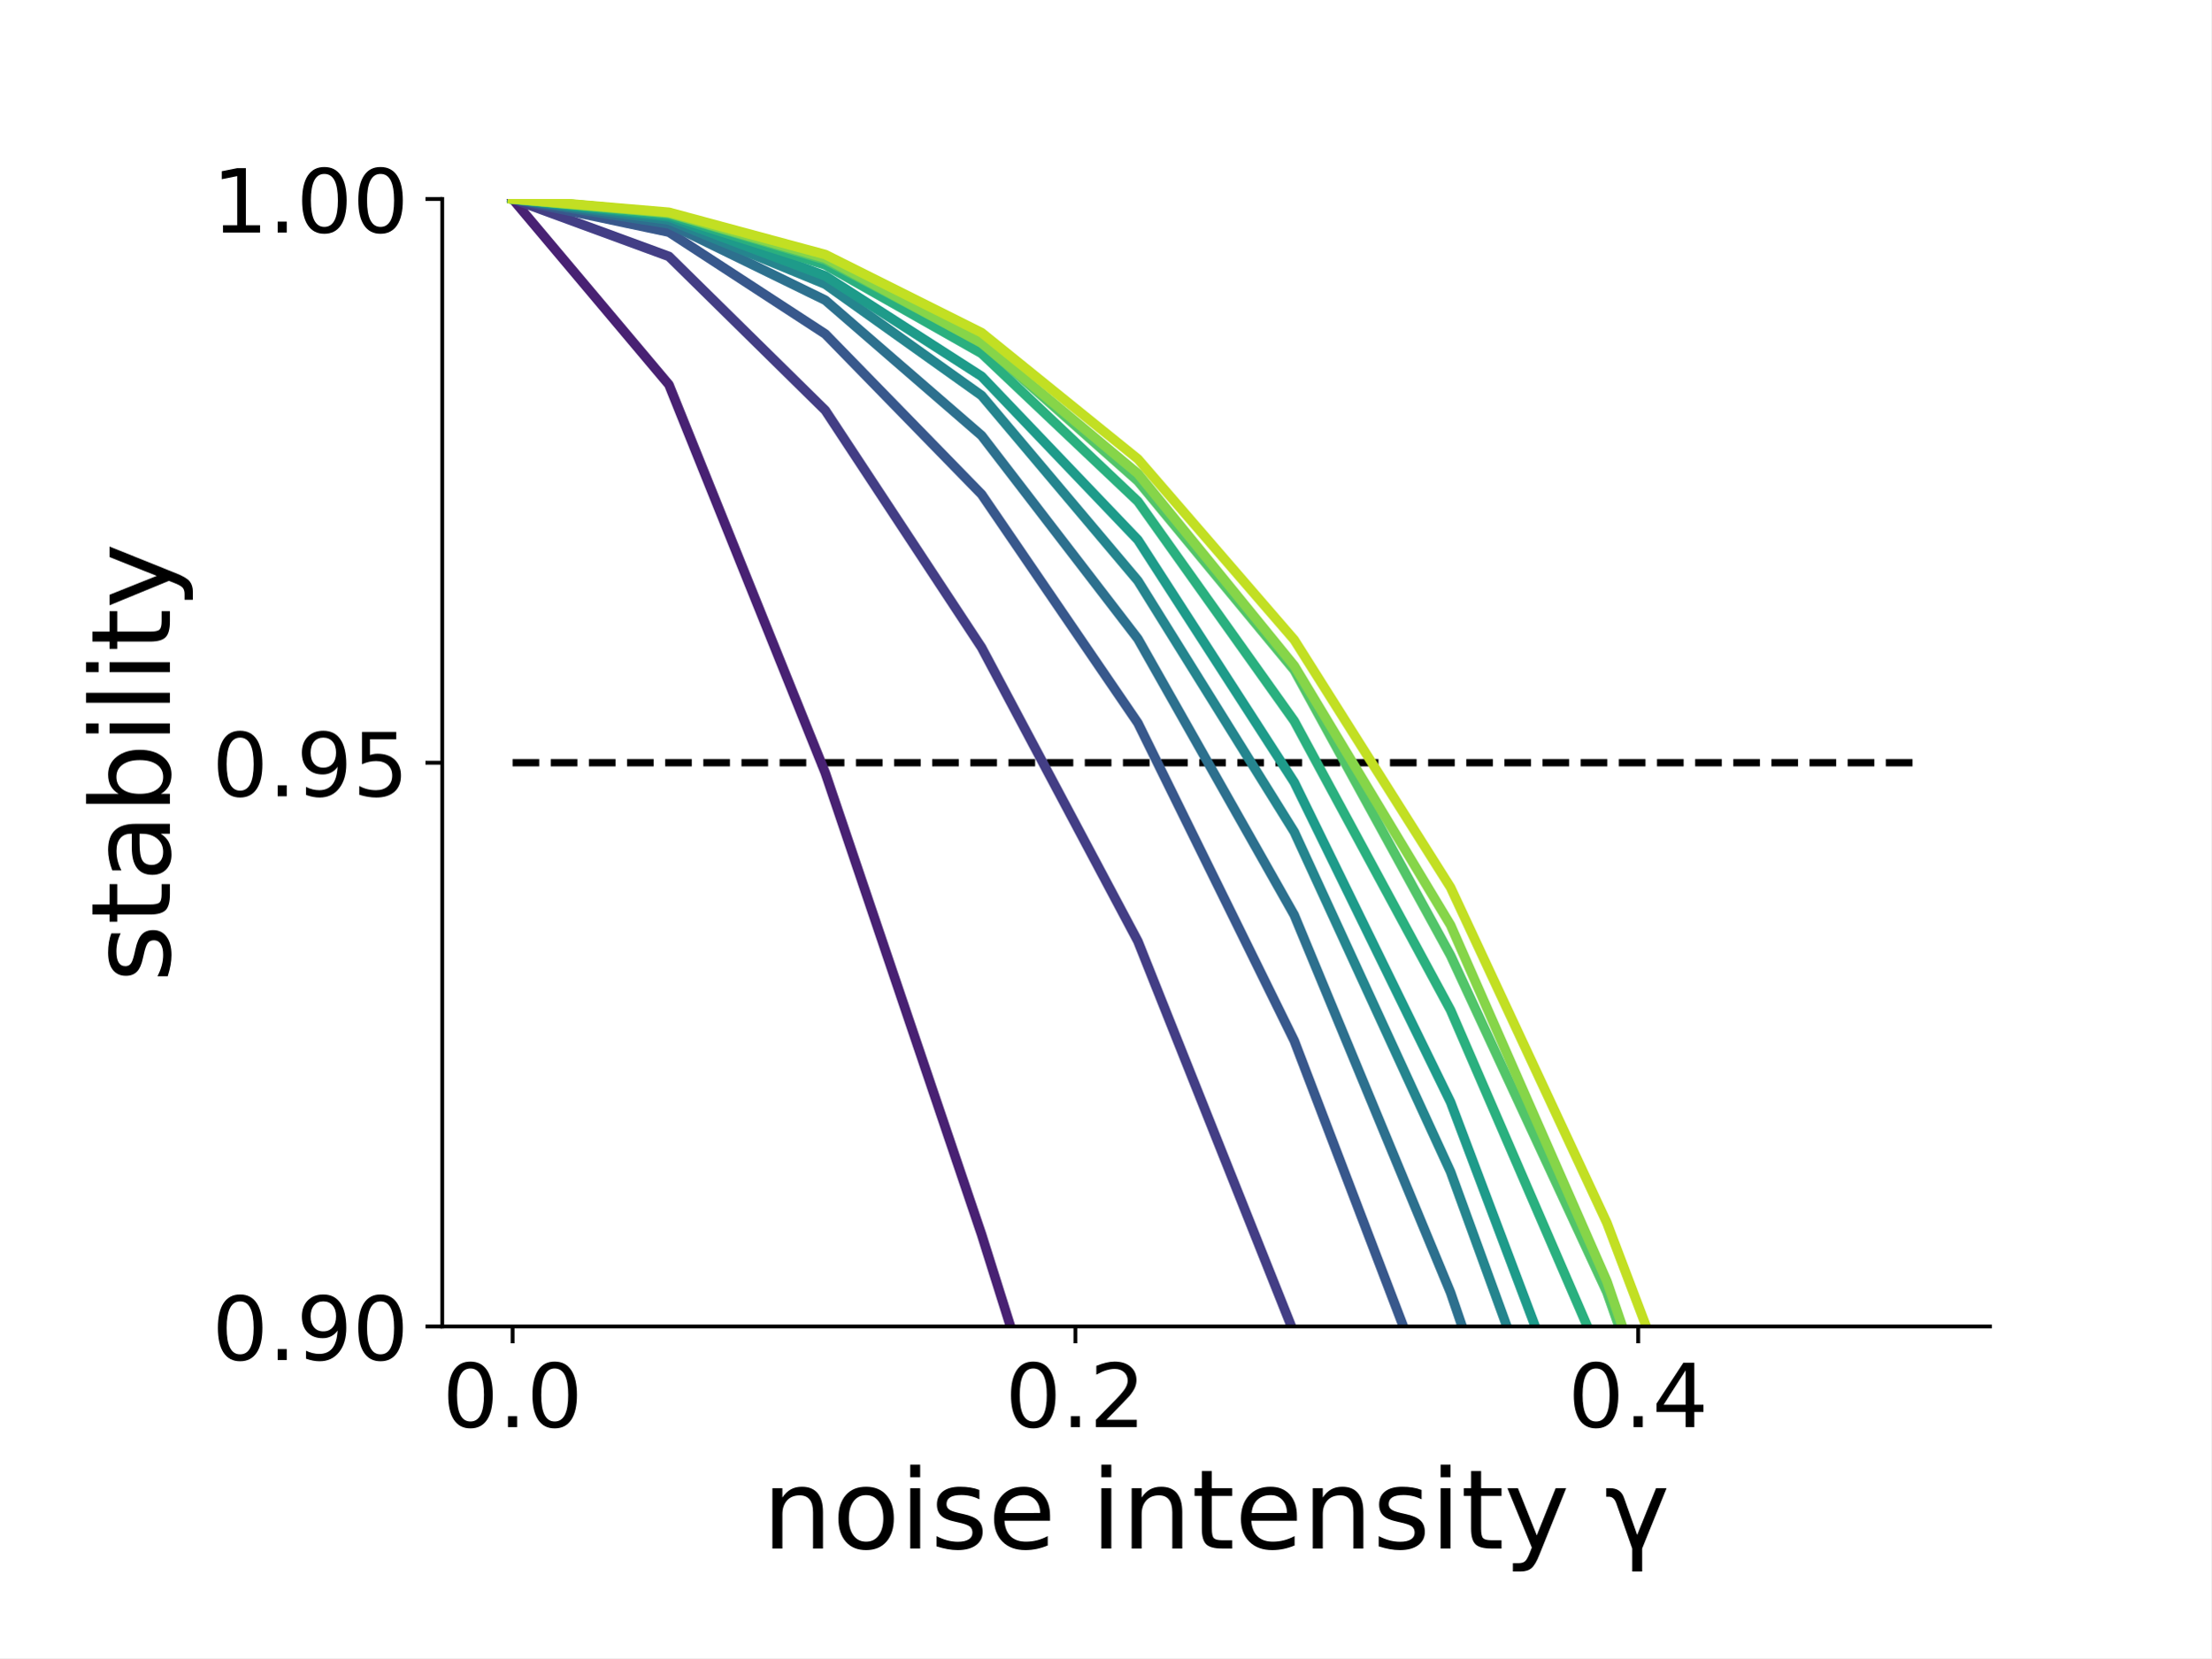
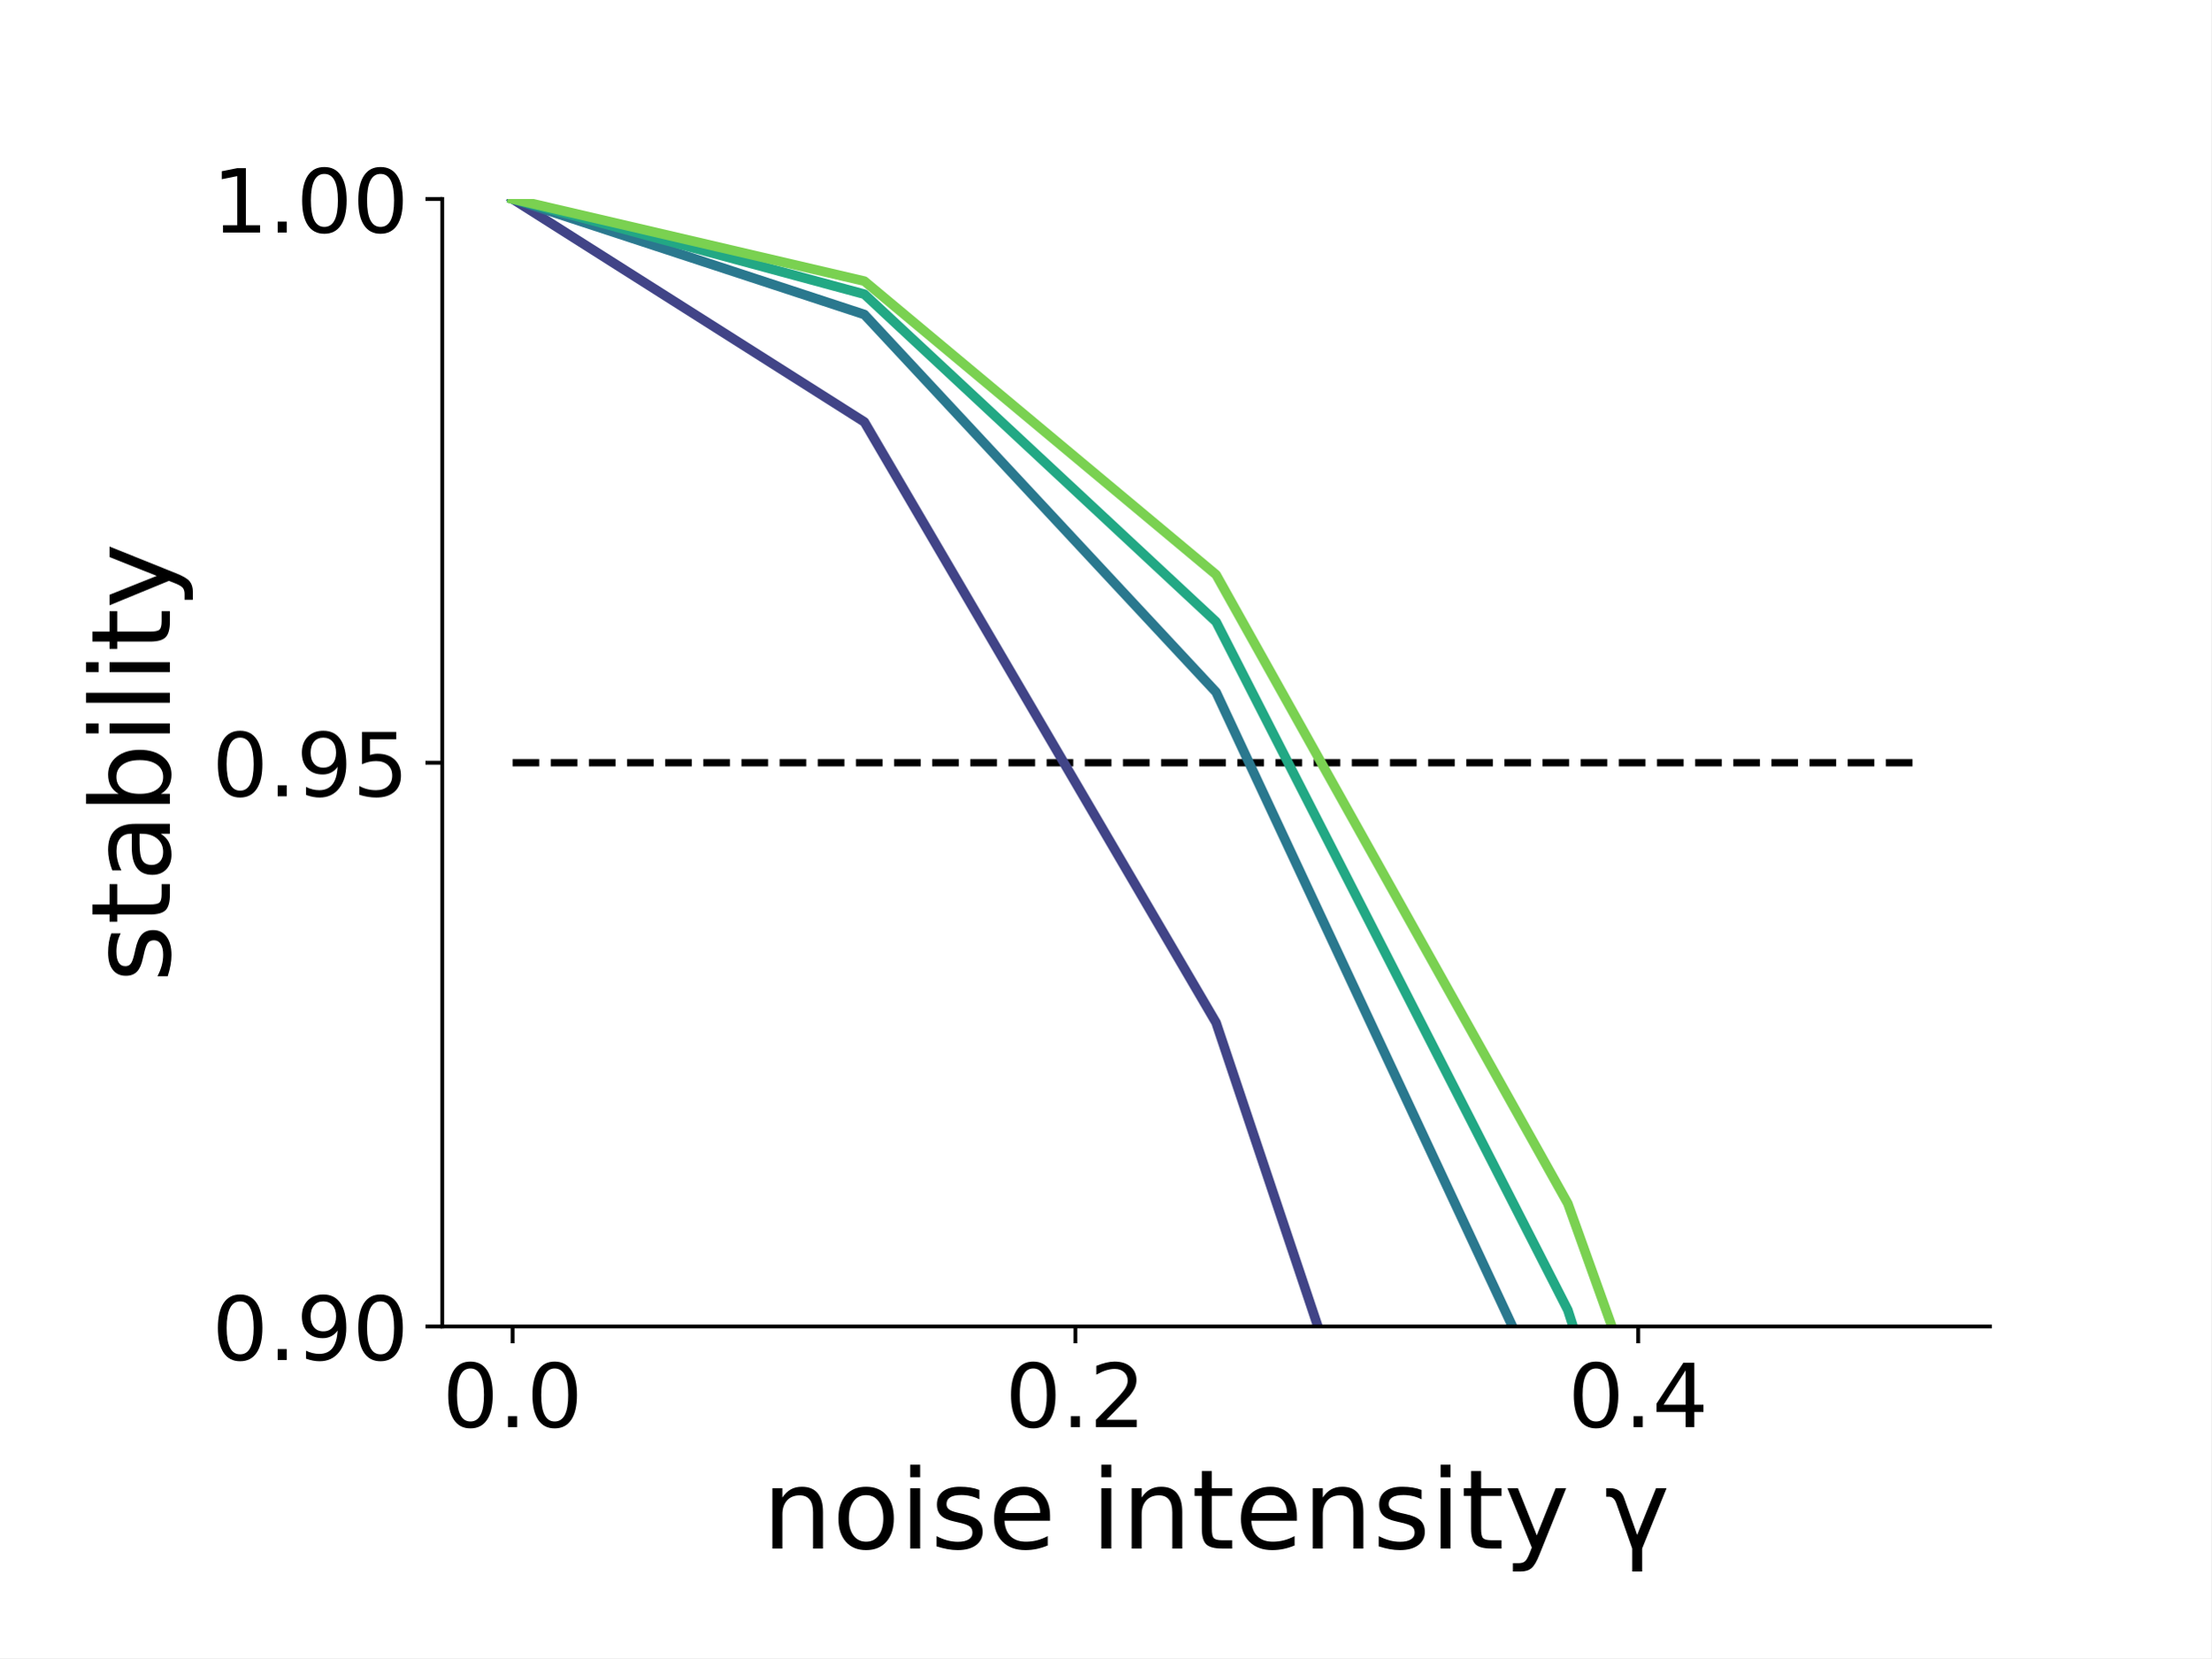
<svg xmlns="http://www.w3.org/2000/svg" xmlns:xlink="http://www.w3.org/1999/xlink" width="460.8pt" height="345.6pt" viewBox="0 0 460.8 345.6" version="1.1">
  <defs>
    <style type="text/css">*{stroke-linejoin: round; stroke-linecap: butt}</style>
  </defs>
  <g id="figure_1">
    <g id="patch_1">
      <path d="M 0 345.6  L 460.8 345.6  L 460.8 0  L 0 0  z " style="fill: #ffffff" />
    </g>
    <g id="axes_1">
      <g id="patch_2">
        <path d="M 92.16 276.48  L 414.72 276.48  L 414.72 41.472  L 92.16 41.472  z " style="fill: #ffffff" />
      </g>
      <g id="line2d_1">
-         <path d="M 106.822 158.976  L 400.058 158.976  " clip-path="url(#p0fd5effe74)" style="fill: none; stroke-dasharray: 5.55,2.4; stroke-dashoffset: 0; stroke: #000000; stroke-width: 1.5" />
+         <path d="M 106.822 158.976  L 400.058 158.976  " clip-path="url(#p2479cad773)" style="fill: none; stroke-dasharray: 5.55,2.4; stroke-dashoffset: 0; stroke: #000000; stroke-width: 1.5" />
      </g>
      <g id="matplotlib.axis_1">
        <g id="xtick_1">
          <g id="line2d_2">
            <defs>
-               <path id="mb11df30639" d="M 0 0  L 0 3.5  " style="stroke: #000000; stroke-width: 0.8" />
-             </defs>
-             <g>
-               <use xlink:href="#mb11df30639" x="106.822" y="276.48" style="stroke: #000000; stroke-width: 0.8" />
+               <path id="m8c8617ed35" d="M 0 0  L 0 3.5  " style="stroke: #000000; stroke-width: 0.8" />
+             </defs>
+             <g>
+               <use xlink:href="#m8c8617ed35" x="106.822" y="276.48" style="stroke: #000000; stroke-width: 0.8" />
            </g>
          </g>
          <g id="text_1">
            <g transform="translate(92.19094 297.4611) scale(0.184 -0.184)">
              <defs>
                <path id="DejaVuSans-30" d="M 2034 4250  Q 1547 4250 1301 3770  Q 1056 3291 1056 2328  Q 1056 1369 1301 889  Q 1547 409 2034 409  Q 2525 409 2770 889  Q 3016 1369 3016 2328  Q 3016 3291 2770 3770  Q 2525 4250 2034 4250  z M 2034 4750  Q 2819 4750 3233 4129  Q 3647 3509 3647 2328  Q 3647 1150 3233 529  Q 2819 -91 2034 -91  Q 1250 -91 836 529  Q 422 1150 422 2328  Q 422 3509 836 4129  Q 1250 4750 2034 4750  z " transform="scale(0.015625)" />
                <path id="DejaVuSans-2e" d="M 684 794  L 1344 794  L 1344 0  L 684 0  L 684 794  z " transform="scale(0.015625)" />
              </defs>
              <use xlink:href="#DejaVuSans-30" />
              <use xlink:href="#DejaVuSans-2e" x="63.623" />
              <use xlink:href="#DejaVuSans-30" x="95.41" />
            </g>
          </g>
        </g>
        <g id="xtick_2">
          <g id="line2d_3">
            <g>
-               <use xlink:href="#mb11df30639" x="224.116" y="276.48" style="stroke: #000000; stroke-width: 0.8" />
+               <use xlink:href="#m8c8617ed35" x="224.116" y="276.48" style="stroke: #000000; stroke-width: 0.8" />
            </g>
          </g>
          <g id="text_2">
            <g transform="translate(209.4855 297.4611) scale(0.184 -0.184)">
              <defs>
                <path id="DejaVuSans-32" d="M 1228 531  L 3431 531  L 3431 0  L 469 0  L 469 531  Q 828 903 1448 1529  Q 2069 2156 2228 2338  Q 2531 2678 2651 2914  Q 2772 3150 2772 3378  Q 2772 3750 2511 3984  Q 2250 4219 1831 4219  Q 1534 4219 1204 4116  Q 875 4013 500 3803  L 500 4441  Q 881 4594 1212 4672  Q 1544 4750 1819 4750  Q 2544 4750 2975 4387  Q 3406 4025 3406 3419  Q 3406 3131 3298 2873  Q 3191 2616 2906 2266  Q 2828 2175 2409 1742  Q 1991 1309 1228 531  z " transform="scale(0.015625)" />
              </defs>
              <use xlink:href="#DejaVuSans-30" />
              <use xlink:href="#DejaVuSans-2e" x="63.623" />
              <use xlink:href="#DejaVuSans-32" x="95.41" />
            </g>
          </g>
        </g>
        <g id="xtick_3">
          <g id="line2d_4">
            <g>
-               <use xlink:href="#mb11df30639" x="341.411" y="276.48" style="stroke: #000000; stroke-width: 0.8" />
+               <use xlink:href="#m8c8617ed35" x="341.411" y="276.48" style="stroke: #000000; stroke-width: 0.8" />
            </g>
          </g>
          <g id="text_3">
            <g transform="translate(326.78 297.4611) scale(0.184 -0.184)">
              <defs>
                <path id="DejaVuSans-34" d="M 2419 4116  L 825 1625  L 2419 1625  L 2419 4116  z M 2253 4666  L 3047 4666  L 3047 1625  L 3713 1625  L 3713 1100  L 3047 1100  L 3047 0  L 2419 0  L 2419 1100  L 313 1100  L 313 1709  L 2253 4666  z " transform="scale(0.015625)" />
              </defs>
              <use xlink:href="#DejaVuSans-30" />
              <use xlink:href="#DejaVuSans-2e" x="63.623" />
              <use xlink:href="#DejaVuSans-34" x="95.41" />
            </g>
          </g>
        </g>
        <g id="text_4">
          <g transform="translate(158.8812 322.7642) scale(0.23 -0.23)">
            <defs>
              <path id="DejaVuSans-6e" d="M 3513 2113  L 3513 0  L 2938 0  L 2938 2094  Q 2938 2591 2744 2837  Q 2550 3084 2163 3084  Q 1697 3084 1428 2787  Q 1159 2491 1159 1978  L 1159 0  L 581 0  L 581 3500  L 1159 3500  L 1159 2956  Q 1366 3272 1645 3428  Q 1925 3584 2291 3584  Q 2894 3584 3203 3211  Q 3513 2838 3513 2113  z " transform="scale(0.015625)" />
              <path id="DejaVuSans-6f" d="M 1959 3097  Q 1497 3097 1228 2736  Q 959 2375 959 1747  Q 959 1119 1226 758  Q 1494 397 1959 397  Q 2419 397 2687 759  Q 2956 1122 2956 1747  Q 2956 2369 2687 2733  Q 2419 3097 1959 3097  z M 1959 3584  Q 2709 3584 3137 3096  Q 3566 2609 3566 1747  Q 3566 888 3137 398  Q 2709 -91 1959 -91  Q 1206 -91 779 398  Q 353 888 353 1747  Q 353 2609 779 3096  Q 1206 3584 1959 3584  z " transform="scale(0.015625)" />
              <path id="DejaVuSans-69" d="M 603 3500  L 1178 3500  L 1178 0  L 603 0  L 603 3500  z M 603 4863  L 1178 4863  L 1178 4134  L 603 4134  L 603 4863  z " transform="scale(0.015625)" />
              <path id="DejaVuSans-73" d="M 2834 3397  L 2834 2853  Q 2591 2978 2328 3040  Q 2066 3103 1784 3103  Q 1356 3103 1142 2972  Q 928 2841 928 2578  Q 928 2378 1081 2264  Q 1234 2150 1697 2047  L 1894 2003  Q 2506 1872 2764 1633  Q 3022 1394 3022 966  Q 3022 478 2636 193  Q 2250 -91 1575 -91  Q 1294 -91 989 -36  Q 684 19 347 128  L 347 722  Q 666 556 975 473  Q 1284 391 1588 391  Q 1994 391 2212 530  Q 2431 669 2431 922  Q 2431 1156 2273 1281  Q 2116 1406 1581 1522  L 1381 1569  Q 847 1681 609 1914  Q 372 2147 372 2553  Q 372 3047 722 3315  Q 1072 3584 1716 3584  Q 2034 3584 2315 3537  Q 2597 3491 2834 3397  z " transform="scale(0.015625)" />
              <path id="DejaVuSans-65" d="M 3597 1894  L 3597 1613  L 953 1613  Q 991 1019 1311 708  Q 1631 397 2203 397  Q 2534 397 2845 478  Q 3156 559 3463 722  L 3463 178  Q 3153 47 2828 -22  Q 2503 -91 2169 -91  Q 1331 -91 842 396  Q 353 884 353 1716  Q 353 2575 817 3079  Q 1281 3584 2069 3584  Q 2775 3584 3186 3129  Q 3597 2675 3597 1894  z M 3022 2063  Q 3016 2534 2758 2815  Q 2500 3097 2075 3097  Q 1594 3097 1305 2825  Q 1016 2553 972 2059  L 3022 2063  z " transform="scale(0.015625)" />
              <path id="DejaVuSans-20" transform="scale(0.015625)" />
              <path id="DejaVuSans-74" d="M 1172 4494  L 1172 3500  L 2356 3500  L 2356 3053  L 1172 3053  L 1172 1153  Q 1172 725 1289 603  Q 1406 481 1766 481  L 2356 481  L 2356 0  L 1766 0  Q 1100 0 847 248  Q 594 497 594 1153  L 594 3053  L 172 3053  L 172 3500  L 594 3500  L 594 4494  L 1172 4494  z " transform="scale(0.015625)" />
              <path id="DejaVuSans-79" d="M 2059 -325  Q 1816 -950 1584 -1140  Q 1353 -1331 966 -1331  L 506 -1331  L 506 -850  L 844 -850  Q 1081 -850 1212 -737  Q 1344 -625 1503 -206  L 1606 56  L 191 3500  L 800 3500  L 1894 763  L 2988 3500  L 3597 3500  L 2059 -325  z " transform="scale(0.015625)" />
              <path id="DejaVuSans-3b3" d="M 1128 2950  L 1894 788  L 2988 3500  L 3597 3500  L 2181 0  L 2181 -1331  L 1606 -1331  L 1606 0  L 688 2613  Q 550 3006 253 3006  L 100 3006  L 100 3500  L 319 3500  Q 934 3500 1128 2950  z " transform="scale(0.015625)" />
            </defs>
            <use xlink:href="#DejaVuSans-6e" />
            <use xlink:href="#DejaVuSans-6f" x="63.379" />
            <use xlink:href="#DejaVuSans-69" x="124.561" />
            <use xlink:href="#DejaVuSans-73" x="152.344" />
            <use xlink:href="#DejaVuSans-65" x="204.443" />
            <use xlink:href="#DejaVuSans-20" x="265.967" />
            <use xlink:href="#DejaVuSans-69" x="297.754" />
            <use xlink:href="#DejaVuSans-6e" x="325.537" />
            <use xlink:href="#DejaVuSans-74" x="388.916" />
            <use xlink:href="#DejaVuSans-65" x="428.125" />
            <use xlink:href="#DejaVuSans-6e" x="489.648" />
            <use xlink:href="#DejaVuSans-73" x="553.027" />
            <use xlink:href="#DejaVuSans-69" x="605.127" />
            <use xlink:href="#DejaVuSans-74" x="632.91" />
            <use xlink:href="#DejaVuSans-79" x="672.119" />
            <use xlink:href="#DejaVuSans-20" x="731.299" />
            <use xlink:href="#DejaVuSans-3b3" x="763.086" />
          </g>
        </g>
      </g>
      <g id="matplotlib.axis_2">
        <g id="ytick_1">
          <g id="line2d_5">
            <defs>
-               <path id="me533ff0877" d="M 0 0  L -3.5 0  " style="stroke: #000000; stroke-width: 0.8" />
-             </defs>
-             <g>
-               <use xlink:href="#me533ff0877" x="92.16" y="276.48" style="stroke: #000000; stroke-width: 0.8" />
+               <path id="m17b5c15b77" d="M 0 0  L -3.5 0  " style="stroke: #000000; stroke-width: 0.8" />
+             </defs>
+             <g>
+               <use xlink:href="#m17b5c15b77" x="92.16" y="276.48" style="stroke: #000000; stroke-width: 0.8" />
            </g>
          </g>
          <g id="text_5">
            <g transform="translate(44.19125 283.4706) scale(0.184 -0.184)">
              <defs>
                <path id="DejaVuSans-39" d="M 703 97  L 703 672  Q 941 559 1184 500  Q 1428 441 1663 441  Q 2288 441 2617 861  Q 2947 1281 2994 2138  Q 2813 1869 2534 1725  Q 2256 1581 1919 1581  Q 1219 1581 811 2004  Q 403 2428 403 3163  Q 403 3881 828 4315  Q 1253 4750 1959 4750  Q 2769 4750 3195 4129  Q 3622 3509 3622 2328  Q 3622 1225 3098 567  Q 2575 -91 1691 -91  Q 1453 -91 1209 -44  Q 966 3 703 97  z M 1959 2075  Q 2384 2075 2632 2365  Q 2881 2656 2881 3163  Q 2881 3666 2632 3958  Q 2384 4250 1959 4250  Q 1534 4250 1286 3958  Q 1038 3666 1038 3163  Q 1038 2656 1286 2365  Q 1534 2075 1959 2075  z " transform="scale(0.015625)" />
              </defs>
              <use xlink:href="#DejaVuSans-30" />
              <use xlink:href="#DejaVuSans-2e" x="63.623" />
              <use xlink:href="#DejaVuSans-39" x="95.41" />
              <use xlink:href="#DejaVuSans-30" x="159.033" />
            </g>
          </g>
        </g>
        <g id="ytick_2">
          <g id="line2d_6">
            <g>
-               <use xlink:href="#me533ff0877" x="92.16" y="158.976" style="stroke: #000000; stroke-width: 0.8" />
+               <use xlink:href="#m17b5c15b77" x="92.16" y="158.976" style="stroke: #000000; stroke-width: 0.8" />
            </g>
          </g>
          <g id="text_6">
            <g transform="translate(44.19125 165.9666) scale(0.184 -0.184)">
              <defs>
                <path id="DejaVuSans-35" d="M 691 4666  L 3169 4666  L 3169 4134  L 1269 4134  L 1269 2991  Q 1406 3038 1543 3061  Q 1681 3084 1819 3084  Q 2600 3084 3056 2656  Q 3513 2228 3513 1497  Q 3513 744 3044 326  Q 2575 -91 1722 -91  Q 1428 -91 1123 -41  Q 819 9 494 109  L 494 744  Q 775 591 1075 516  Q 1375 441 1709 441  Q 2250 441 2565 725  Q 2881 1009 2881 1497  Q 2881 1984 2565 2268  Q 2250 2553 1709 2553  Q 1456 2553 1204 2497  Q 953 2441 691 2322  L 691 4666  z " transform="scale(0.015625)" />
              </defs>
              <use xlink:href="#DejaVuSans-30" />
              <use xlink:href="#DejaVuSans-2e" x="63.623" />
              <use xlink:href="#DejaVuSans-39" x="95.41" />
              <use xlink:href="#DejaVuSans-35" x="159.033" />
            </g>
          </g>
        </g>
        <g id="ytick_3">
          <g id="line2d_7">
            <g>
-               <use xlink:href="#me533ff0877" x="92.16" y="41.472" style="stroke: #000000; stroke-width: 0.8" />
+               <use xlink:href="#m17b5c15b77" x="92.16" y="41.472" style="stroke: #000000; stroke-width: 0.8" />
            </g>
          </g>
          <g id="text_7">
            <g transform="translate(44.19125 48.46256) scale(0.184 -0.184)">
              <defs>
                <path id="DejaVuSans-31" d="M 794 531  L 1825 531  L 1825 4091  L 703 3866  L 703 4441  L 1819 4666  L 2450 4666  L 2450 531  L 3481 531  L 3481 0  L 794 0  L 794 531  z " transform="scale(0.015625)" />
              </defs>
              <use xlink:href="#DejaVuSans-31" />
              <use xlink:href="#DejaVuSans-2e" x="63.623" />
              <use xlink:href="#DejaVuSans-30" x="95.41" />
              <use xlink:href="#DejaVuSans-30" x="159.033" />
            </g>
          </g>
        </g>
        <g id="text_8">
          <g transform="translate(35.40797 204.7226) rotate(-90) scale(0.23 -0.23)">
            <defs>
              <path id="DejaVuSans-61" d="M 2194 1759  Q 1497 1759 1228 1600  Q 959 1441 959 1056  Q 959 750 1161 570  Q 1363 391 1709 391  Q 2188 391 2477 730  Q 2766 1069 2766 1631  L 2766 1759  L 2194 1759  z M 3341 1997  L 3341 0  L 2766 0  L 2766 531  Q 2569 213 2275 61  Q 1981 -91 1556 -91  Q 1019 -91 701 211  Q 384 513 384 1019  Q 384 1609 779 1909  Q 1175 2209 1959 2209  L 2766 2209  L 2766 2266  Q 2766 2663 2505 2880  Q 2244 3097 1772 3097  Q 1472 3097 1187 3025  Q 903 2953 641 2809  L 641 3341  Q 956 3463 1253 3523  Q 1550 3584 1831 3584  Q 2591 3584 2966 3190  Q 3341 2797 3341 1997  z " transform="scale(0.015625)" />
              <path id="DejaVuSans-62" d="M 3116 1747  Q 3116 2381 2855 2742  Q 2594 3103 2138 3103  Q 1681 3103 1420 2742  Q 1159 2381 1159 1747  Q 1159 1113 1420 752  Q 1681 391 2138 391  Q 2594 391 2855 752  Q 3116 1113 3116 1747  z M 1159 2969  Q 1341 3281 1617 3432  Q 1894 3584 2278 3584  Q 2916 3584 3314 3078  Q 3713 2572 3713 1747  Q 3713 922 3314 415  Q 2916 -91 2278 -91  Q 1894 -91 1617 61  Q 1341 213 1159 525  L 1159 0  L 581 0  L 581 4863  L 1159 4863  L 1159 2969  z " transform="scale(0.015625)" />
              <path id="DejaVuSans-6c" d="M 603 4863  L 1178 4863  L 1178 0  L 603 0  L 603 4863  z " transform="scale(0.015625)" />
            </defs>
            <use xlink:href="#DejaVuSans-73" />
            <use xlink:href="#DejaVuSans-74" x="52.1" />
            <use xlink:href="#DejaVuSans-61" x="91.309" />
            <use xlink:href="#DejaVuSans-62" x="152.588" />
            <use xlink:href="#DejaVuSans-69" x="216.064" />
            <use xlink:href="#DejaVuSans-6c" x="243.848" />
            <use xlink:href="#DejaVuSans-69" x="271.631" />
            <use xlink:href="#DejaVuSans-74" x="299.414" />
            <use xlink:href="#DejaVuSans-79" x="338.623" />
          </g>
        </g>
      </g>
      <g id="line2d_8">
-         <path d="M 106.822 41.472  L 139.404 80.182  L 171.985 161.073  L 204.567 257.32  L 232.647 346.6  " clip-path="url(#p0fd5effe74)" style="fill: none; stroke: #482173; stroke-width: 2; stroke-linecap: square" />
+         <path d="M 106.822 41.472  L 180.131 87.941  L 253.44 213.164  L 298.147 346.6  " clip-path="url(#p2479cad773)" style="fill: none; stroke: #414487; stroke-width: 2; stroke-linecap: square" />
      </g>
      <g id="line2d_9">
-         <path d="M 106.822 41.472  L 139.404 53.442  L 171.985 85.518  L 204.567 134.964  L 237.149 196.205  L 269.731 277.972  L 270.789 346.6  " clip-path="url(#p0fd5effe74)" style="fill: none; stroke: #433e85; stroke-width: 2; stroke-linecap: square" />
+         <path d="M 106.822 41.472  L 180.131 65.547  L 253.44 144.269  L 326.749 301.186  L 328.342 346.6  " clip-path="url(#p2479cad773)" style="fill: none; stroke: #2a788e; stroke-width: 2; stroke-linecap: square" />
      </g>
      <g id="line2d_10">
-         <path d="M 106.822 41.472  L 139.404 48.375  L 171.985 69.607  L 204.567 103.034  L 237.149 150.714  L 269.731 216.926  L 302.313 302.271  L 303.004 346.6  " clip-path="url(#p0fd5effe74)" style="fill: none; stroke: #38588c; stroke-width: 2; stroke-linecap: square" />
+         <path d="M 106.822 41.472  L 180.131 61.313  L 253.44 129.599  L 326.749 273.069  L 350.395 346.6  " clip-path="url(#p2479cad773)" style="fill: none; stroke: #22a884; stroke-width: 2; stroke-linecap: square" />
      </g>
      <g id="line2d_11">
-         <path d="M 106.822 41.472  L 139.404 46.645  L 171.985 62.564  L 204.567 90.784  L 237.149 133.158  L 269.731 190.732  L 302.313 269.435  L 328.657 346.6  " clip-path="url(#p0fd5effe74)" style="fill: none; stroke: #2d708e; stroke-width: 2; stroke-linecap: square" />
-       </g>
-       <g id="line2d_12">
-         <path d="M 106.822 41.472  L 139.404 45.833  L 171.985 59.223  L 204.567 82.433  L 237.149 121.063  L 269.731 173.391  L 302.313 244.256  L 334.895 333.755  L 335.098 346.6  " clip-path="url(#p0fd5effe74)" style="fill: none; stroke: #25858e; stroke-width: 2; stroke-linecap: square" />
-       </g>
-       <g id="line2d_13">
-         <path d="M 106.822 41.472  L 139.404 45.199  L 171.985 57.509  L 204.567 78.44  L 237.149 112.538  L 269.731 163.057  L 302.313 229.726  L 334.895 316.107  L 335.373 346.6  " clip-path="url(#p0fd5effe74)" style="fill: none; stroke: #1e9b8a; stroke-width: 2; stroke-linecap: square" />
-       </g>
-       <g id="line2d_14">
-         <path d="M 106.822 41.472  L 139.404 44.808  L 171.985 55.209  L 204.567 73.663  L 237.149 104.516  L 269.731 150.282  L 302.313 210.55  L 334.895 285.91  L 335.834 346.6  " clip-path="url(#p0fd5effe74)" style="fill: none; stroke: #2ab07f; stroke-width: 2; stroke-linecap: square" />
-       </g>
-       <g id="line2d_15">
-         <path d="M 106.822 41.472  L 139.404 44.461  L 171.985 54.147  L 204.567 71.376  L 237.149 100.272  L 269.731 139.684  L 302.313 199.156  L 334.895 269.333  L 362.012 346.6  " clip-path="url(#p0fd5effe74)" style="fill: none; stroke: #52c569; stroke-width: 2; stroke-linecap: square" />
-       </g>
-       <g id="line2d_16">
-         <path d="M 106.822 41.472  L 139.404 44.408  L 171.985 53.792  L 204.567 71.509  L 237.149 98.718  L 269.731 138.756  L 302.313 192.83  L 334.895 267.068  L 362.086 346.6  " clip-path="url(#p0fd5effe74)" style="fill: none; stroke: #86d549; stroke-width: 2; stroke-linecap: square" />
-       </g>
-       <g id="line2d_17">
-         <path d="M 106.822 41.472  L 139.404 44.242  L 171.985 53.047  L 204.567 69.335  L 237.149 95.673  L 269.731 133.365  L 302.313 184.982  L 334.895 254.908  L 367.476 340.791  L 367.569 346.6  " clip-path="url(#p0fd5effe74)" style="fill: none; stroke: #c2df23; stroke-width: 2; stroke-linecap: square" />
+         <path d="M 106.822 41.472  L 180.131 58.588  L 253.44 119.78  L 326.749 250.867  L 361.046 346.6  " clip-path="url(#p2479cad773)" style="fill: none; stroke: #7ad151; stroke-width: 2; stroke-linecap: square" />
      </g>
      <g id="patch_3">
        <path d="M 92.16 276.48  L 92.16 41.472  " style="fill: none; stroke: #000000; stroke-width: 0.8; stroke-linejoin: miter; stroke-linecap: square" />
      </g>
      <g id="patch_4">
        <path d="M 92.16 276.48  L 414.72 276.48  " style="fill: none; stroke: #000000; stroke-width: 0.8; stroke-linejoin: miter; stroke-linecap: square" />
      </g>
    </g>
  </g>
  <defs>
-     <clipPath id="p0fd5effe74">
+     <clipPath id="p2479cad773">
      <rect x="92.16" y="41.472" width="322.56" height="235.008" />
    </clipPath>
  </defs>
</svg>
